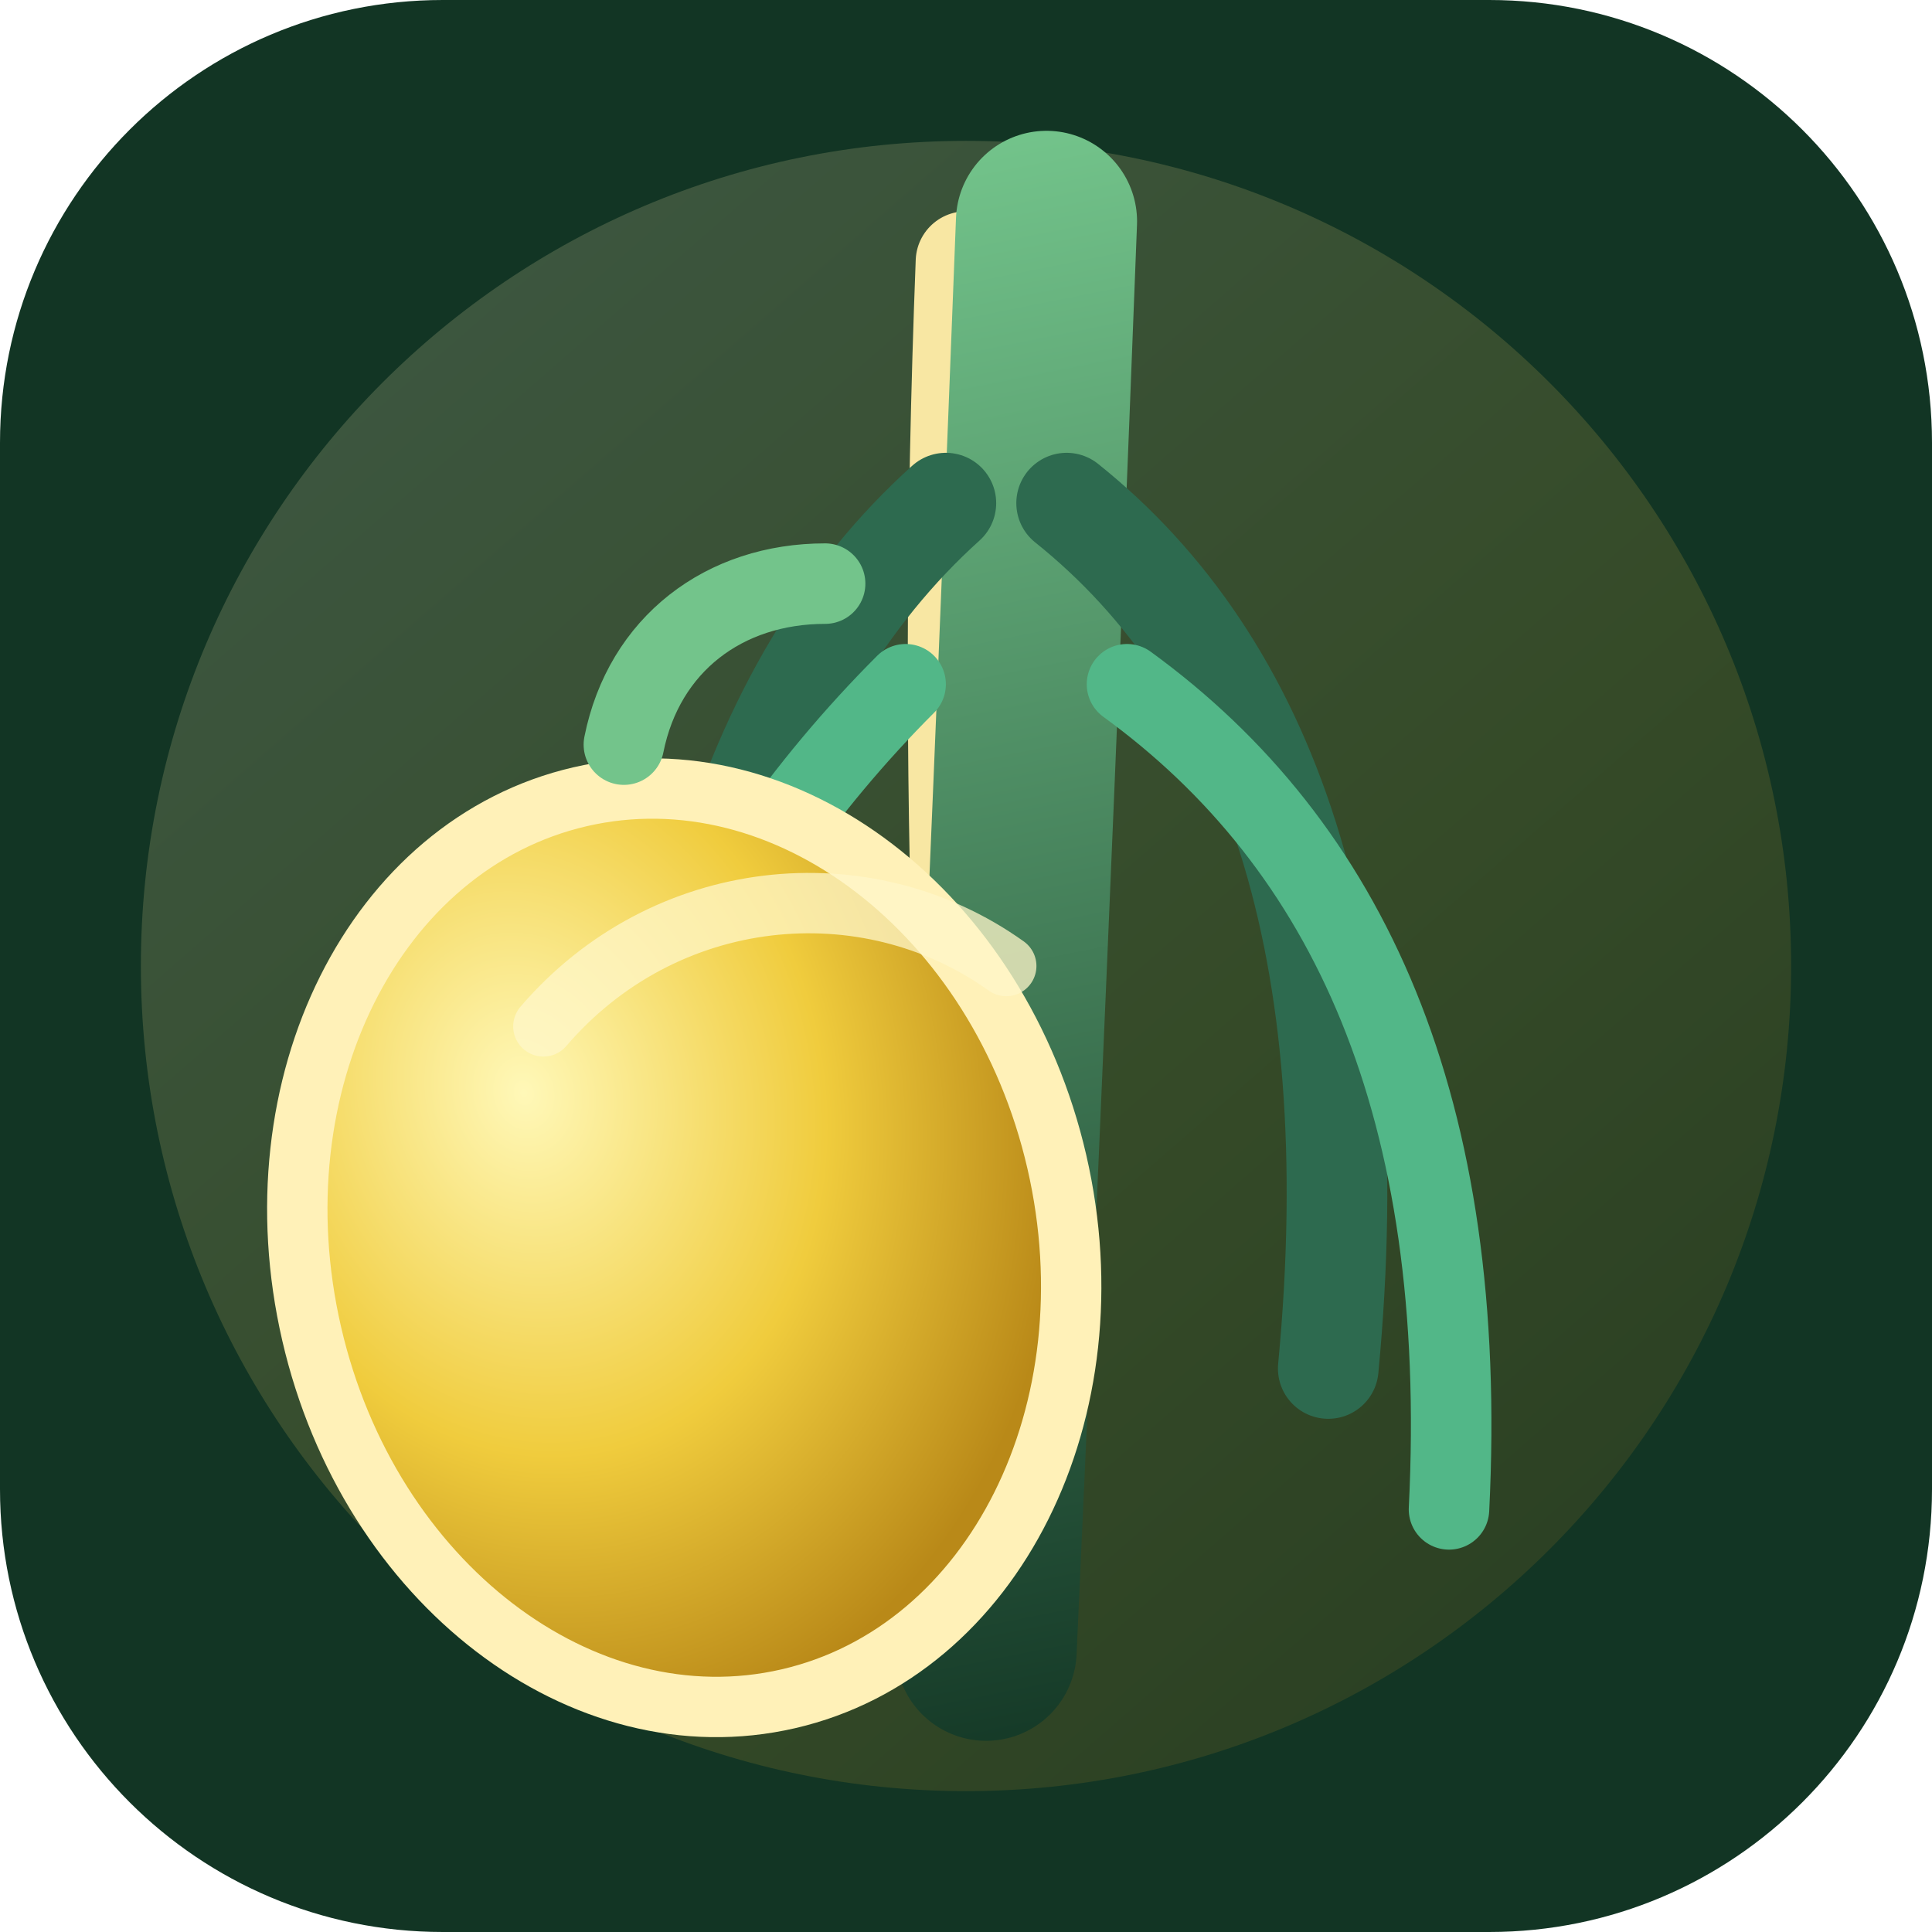
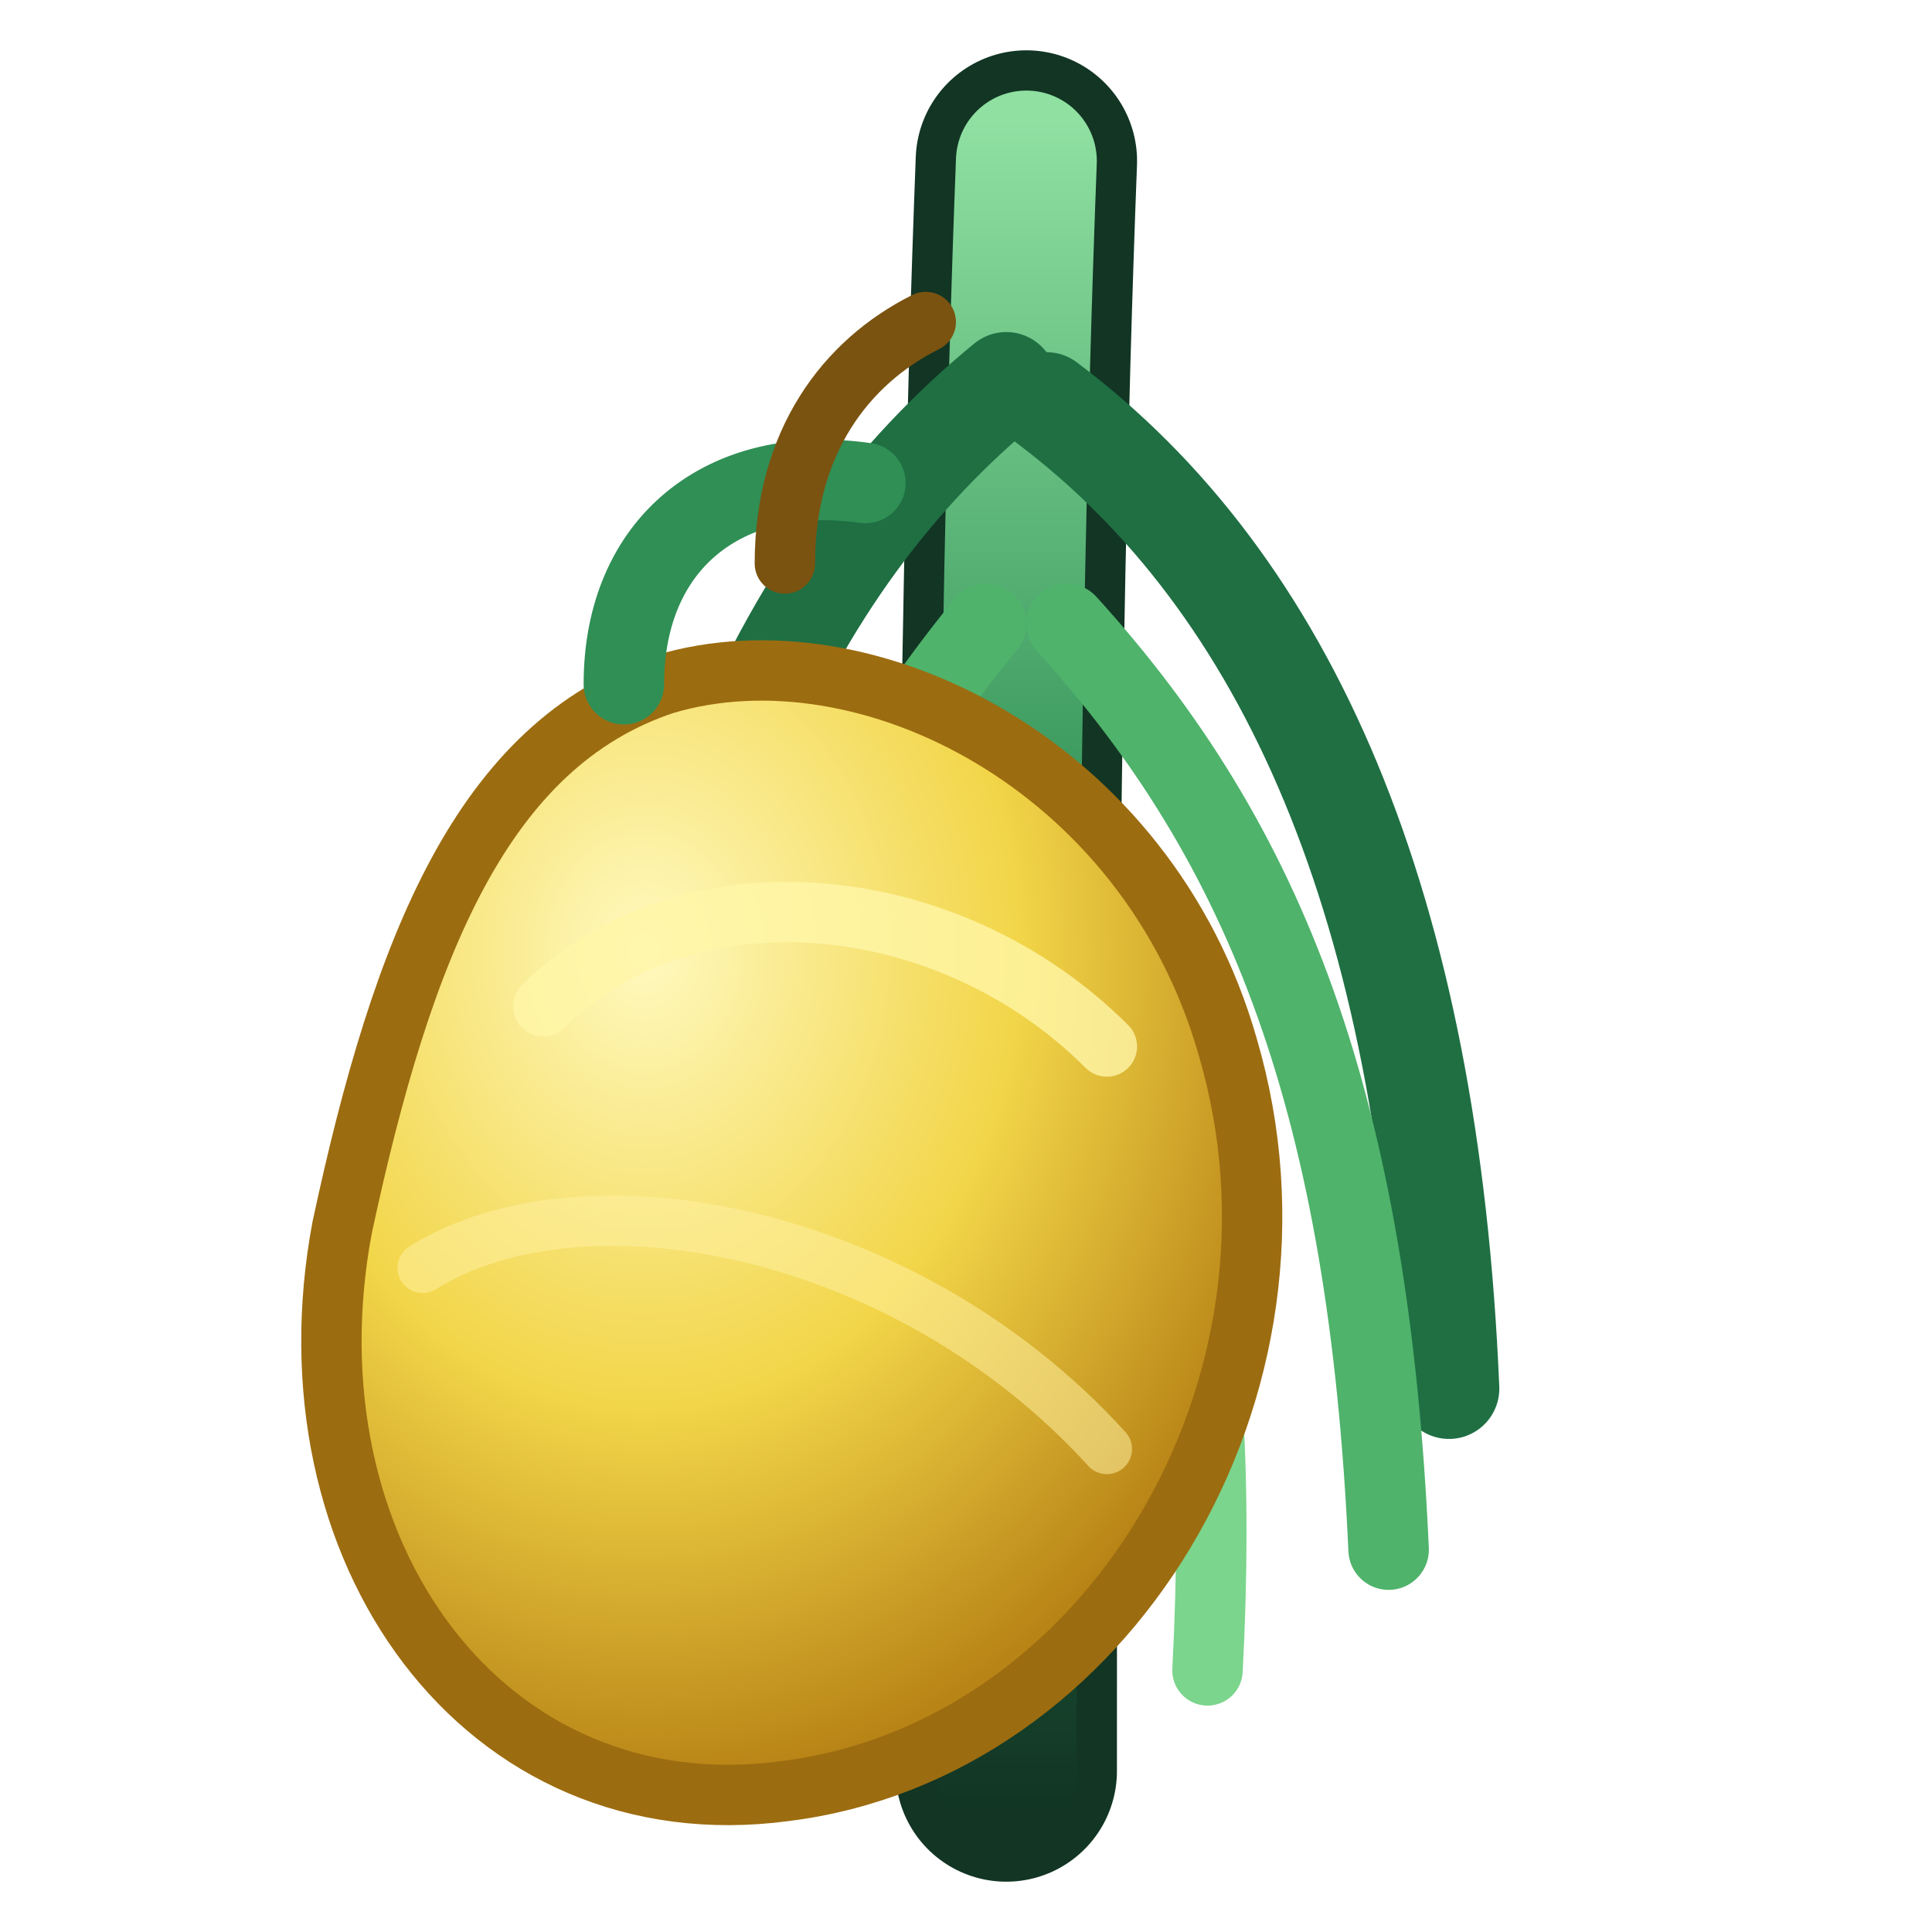
- <svg xmlns="http://www.w3.org/2000/svg" viewBox="0 0 96 96" role="img" aria-label="אתרוג ולולב">
+ <svg xmlns="http://www.w3.org/2000/svg" viewBox="0 0 96 96" role="img" aria-label="לולב ואתרוג">
  <defs>
-     <linearGradient id="bg" x1="16" y1="10" x2="84" y2="88" gradientUnits="userSpaceOnUse">
-       <stop offset="0" stop-color="#fff7c9" />
-       <stop offset="0.58" stop-color="#d4af37" />
-       <stop offset="1" stop-color="#8a6415" />
-     </linearGradient>
-     <linearGradient id="leaf" x1="42" y1="8" x2="58" y2="88" gradientUnits="userSpaceOnUse">
-       <stop offset="0" stop-color="#73c48b" />
+     <linearGradient id="lulav" x1="48" y1="6" x2="48" y2="90" gradientUnits="userSpaceOnUse">
+       <stop offset="0" stop-color="#8fe0a1" />
+       <stop offset="0.45" stop-color="#2f8f55" />
      <stop offset="1" stop-color="#123524" />
    </linearGradient>
-     <radialGradient id="etrog" cx="34%" cy="30%" r="70%">
-       <stop offset="0" stop-color="#fff8b8" />
-       <stop offset="0.56" stop-color="#f0cc3d" />
-       <stop offset="1" stop-color="#b98918" />
+     <radialGradient id="etrog" cx="34%" cy="25%" r="74%">
+       <stop offset="0" stop-color="#fff9bf" />
+       <stop offset="0.55" stop-color="#f2d548" />
+       <stop offset="1" stop-color="#b88416" />
    </radialGradient>
  </defs>
-   <rect width="96" height="96" rx="22" fill="#123524" />
-   <circle cx="48" cy="48" r="41" fill="url(#bg)" opacity="0.18" />
-   <path d="M50 82C48 61 47 39 48 13" fill="none" stroke="#f8e7a3" stroke-width="5" stroke-linecap="round" />
-   <path d="M49 82C50 60 51 37 52 11" fill="none" stroke="url(#leaf)" stroke-width="9" stroke-linecap="round" />
-   <path d="M53 25C63 33 68 47 66 68" fill="none" stroke="#2d6a4f" stroke-width="5" stroke-linecap="round" />
-   <path d="M47 25C37 34 32 50 34 71" fill="none" stroke="#2d6a4f" stroke-width="5" stroke-linecap="round" />
-   <path d="M56 34C67 42 73 55 72 75" fill="none" stroke="#52b788" stroke-width="4" stroke-linecap="round" />
-   <path d="M45 34C35 44 28 58 27 76" fill="none" stroke="#52b788" stroke-width="4" stroke-linecap="round" />
-   <ellipse cx="34" cy="62" rx="19" ry="23" fill="url(#etrog)" stroke="#fff1b8" stroke-width="3" transform="rotate(-13 34 62)" />
-   <path d="M31 37c1-5 5-8 10-8" fill="none" stroke="#73c48b" stroke-width="4" stroke-linecap="round" />
-   <path d="M27 51c6-7 16-8 23-3" fill="none" stroke="#fff7c9" stroke-width="3" stroke-linecap="round" opacity="0.75" />
+   <g fill="none" stroke-linecap="round" stroke-linejoin="round">
+     <path d="M50 88C50 66 50 34 51 8" stroke="#123524" stroke-width="11" />
+     <path d="M50 88C50 66 50 34 51 8" stroke="url(#lulav)" stroke-width="7" />
+     <path d="M50 19C39 28 32 43 30 68" stroke="#1f6f43" stroke-width="5" />
+     <path d="M52 20C64 29 71 45 72 69" stroke="#1f6f43" stroke-width="5" />
+     <path d="M49 31C40 42 35 55 34 77" stroke="#4fb36b" stroke-width="4" />
+     <path d="M53 31C63 42 68 55 69 77" stroke="#4fb36b" stroke-width="4" />
+     <path d="M50 43C45 53 43 63 43 83" stroke="#7bd58c" stroke-width="3.5" />
+     <path d="M52 43C58 53 61 64 60 83" stroke="#7bd58c" stroke-width="3.5" />
+   </g>
+   <path d="M33 34C43 31 57 38 61 52C66 69 55 87 39 89C24 91 14 77 17 61C20 47 24 37 33 34Z" fill="url(#etrog)" stroke="#9c6c10" stroke-width="3" />
+   <path d="M31 34C31 27 36 23 43 24" fill="none" stroke="#2f8f55" stroke-width="4" stroke-linecap="round" />
+   <path d="M27 50C34 43 47 44 55 52" fill="none" stroke="#fff6a8" stroke-width="3" stroke-linecap="round" opacity="0.8" />
+   <path d="M21 63C29 58 45 61 55 72" fill="none" stroke="#fff1a0" stroke-width="2.5" stroke-linecap="round" opacity="0.55" />
+   <path d="M39 28C39 22 42 18 46 16" fill="none" stroke="#7a5310" stroke-width="3" stroke-linecap="round" />
</svg>
